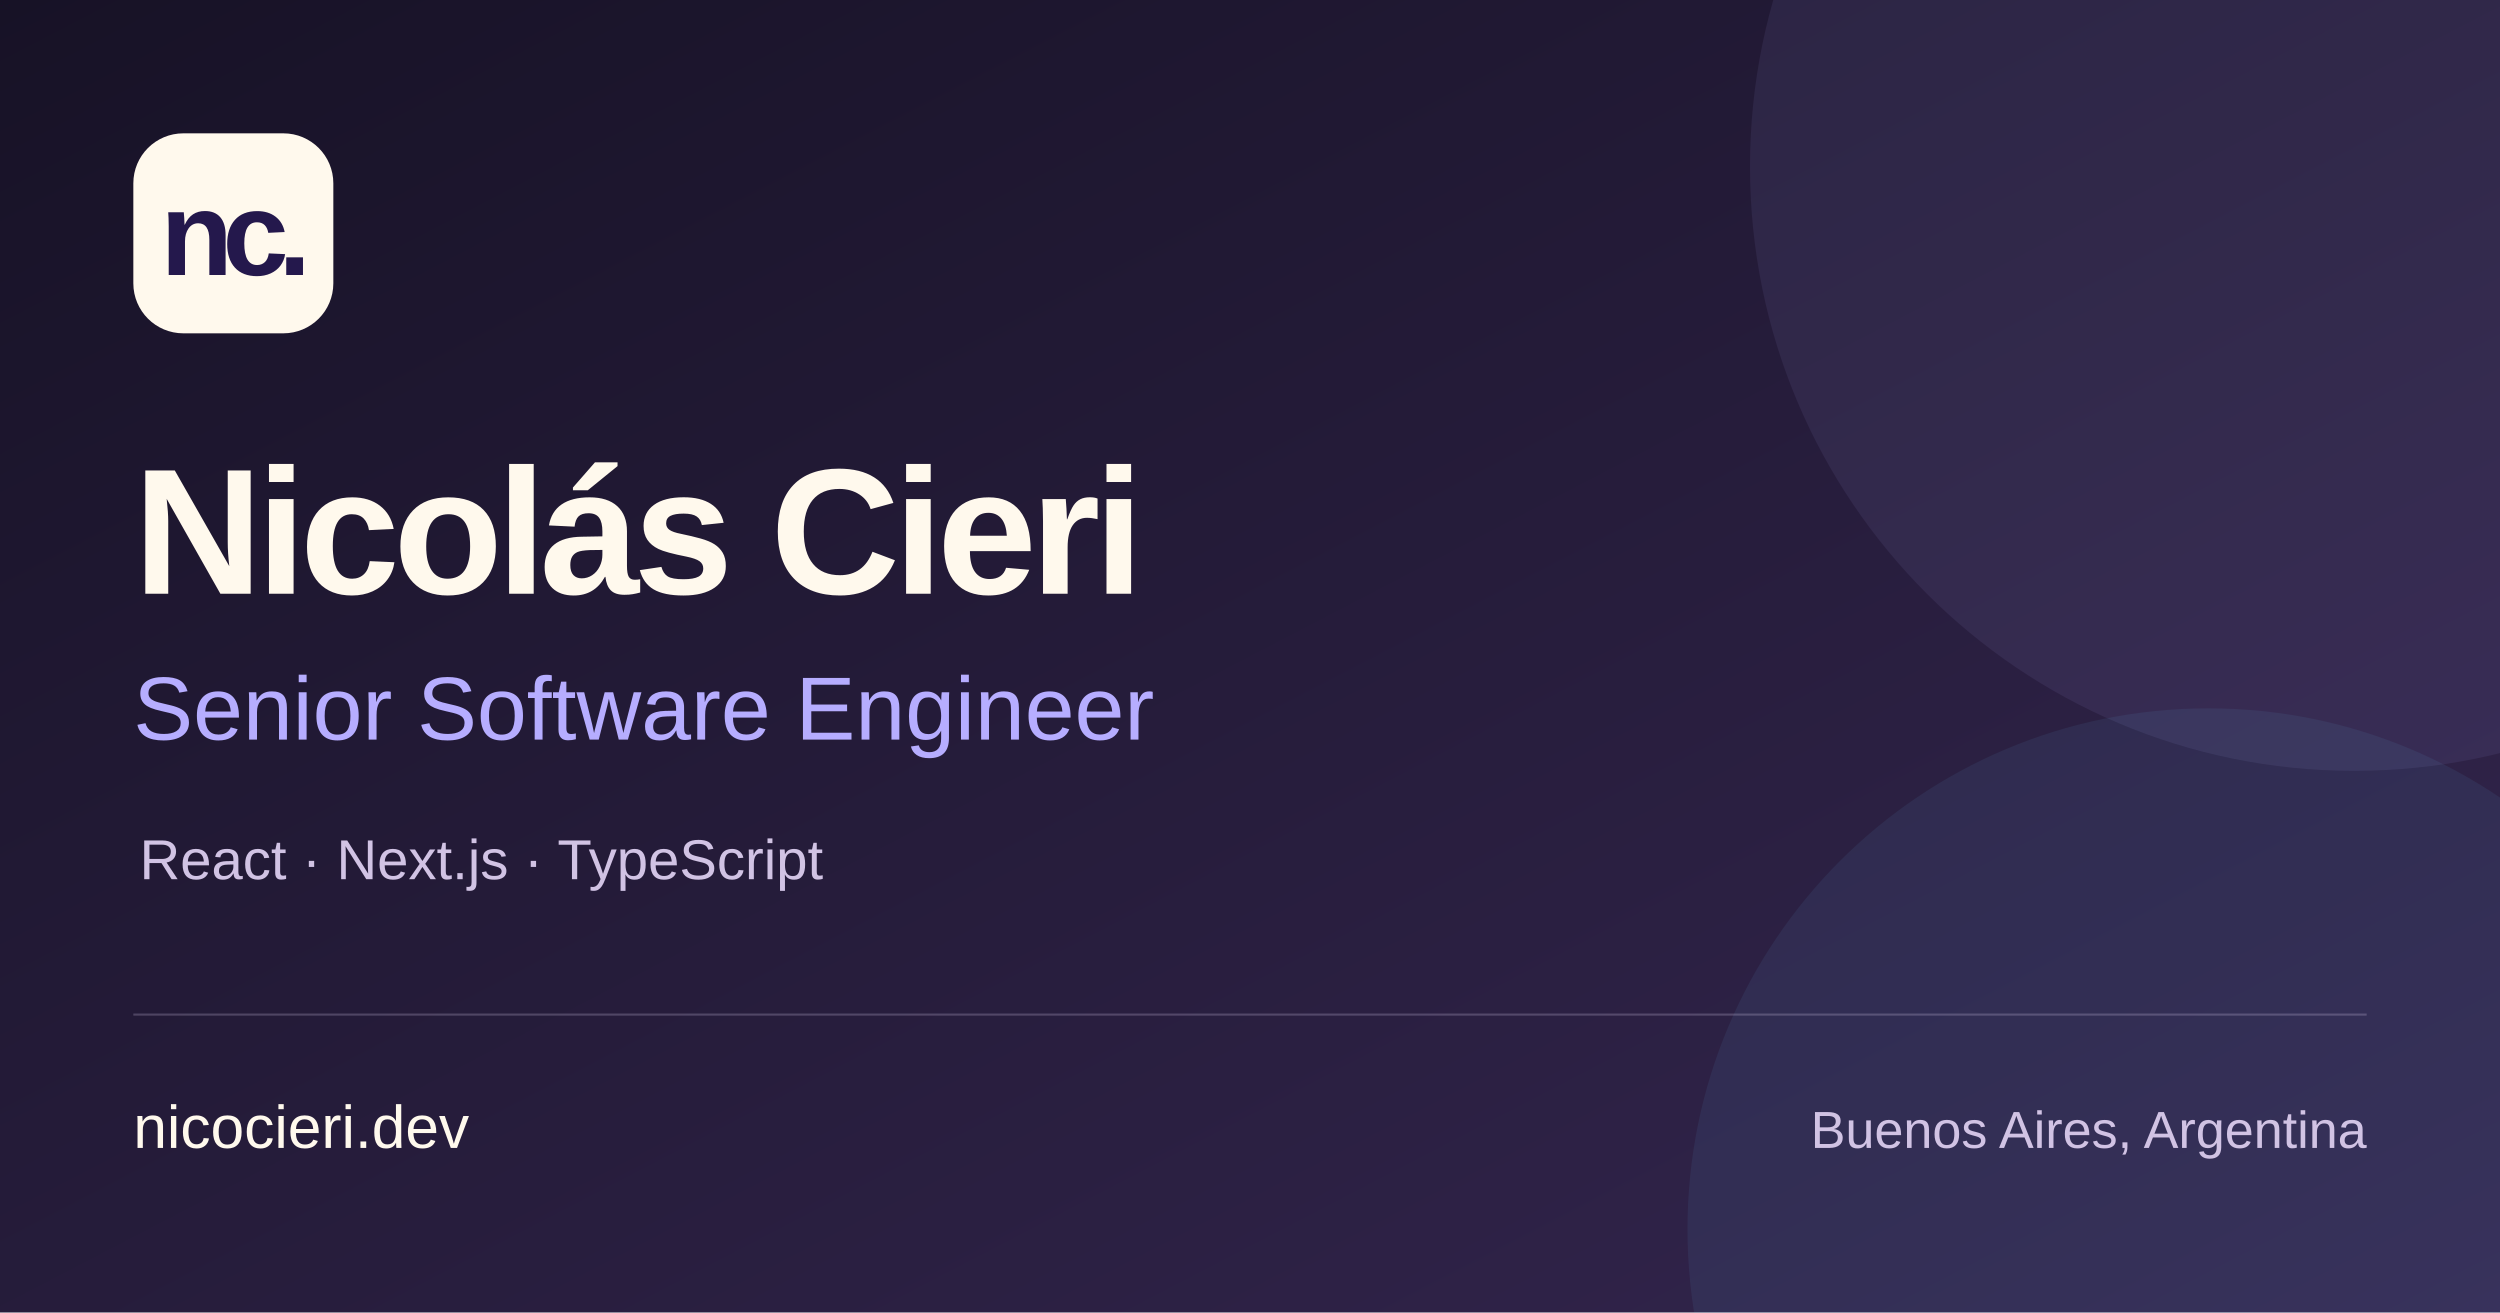
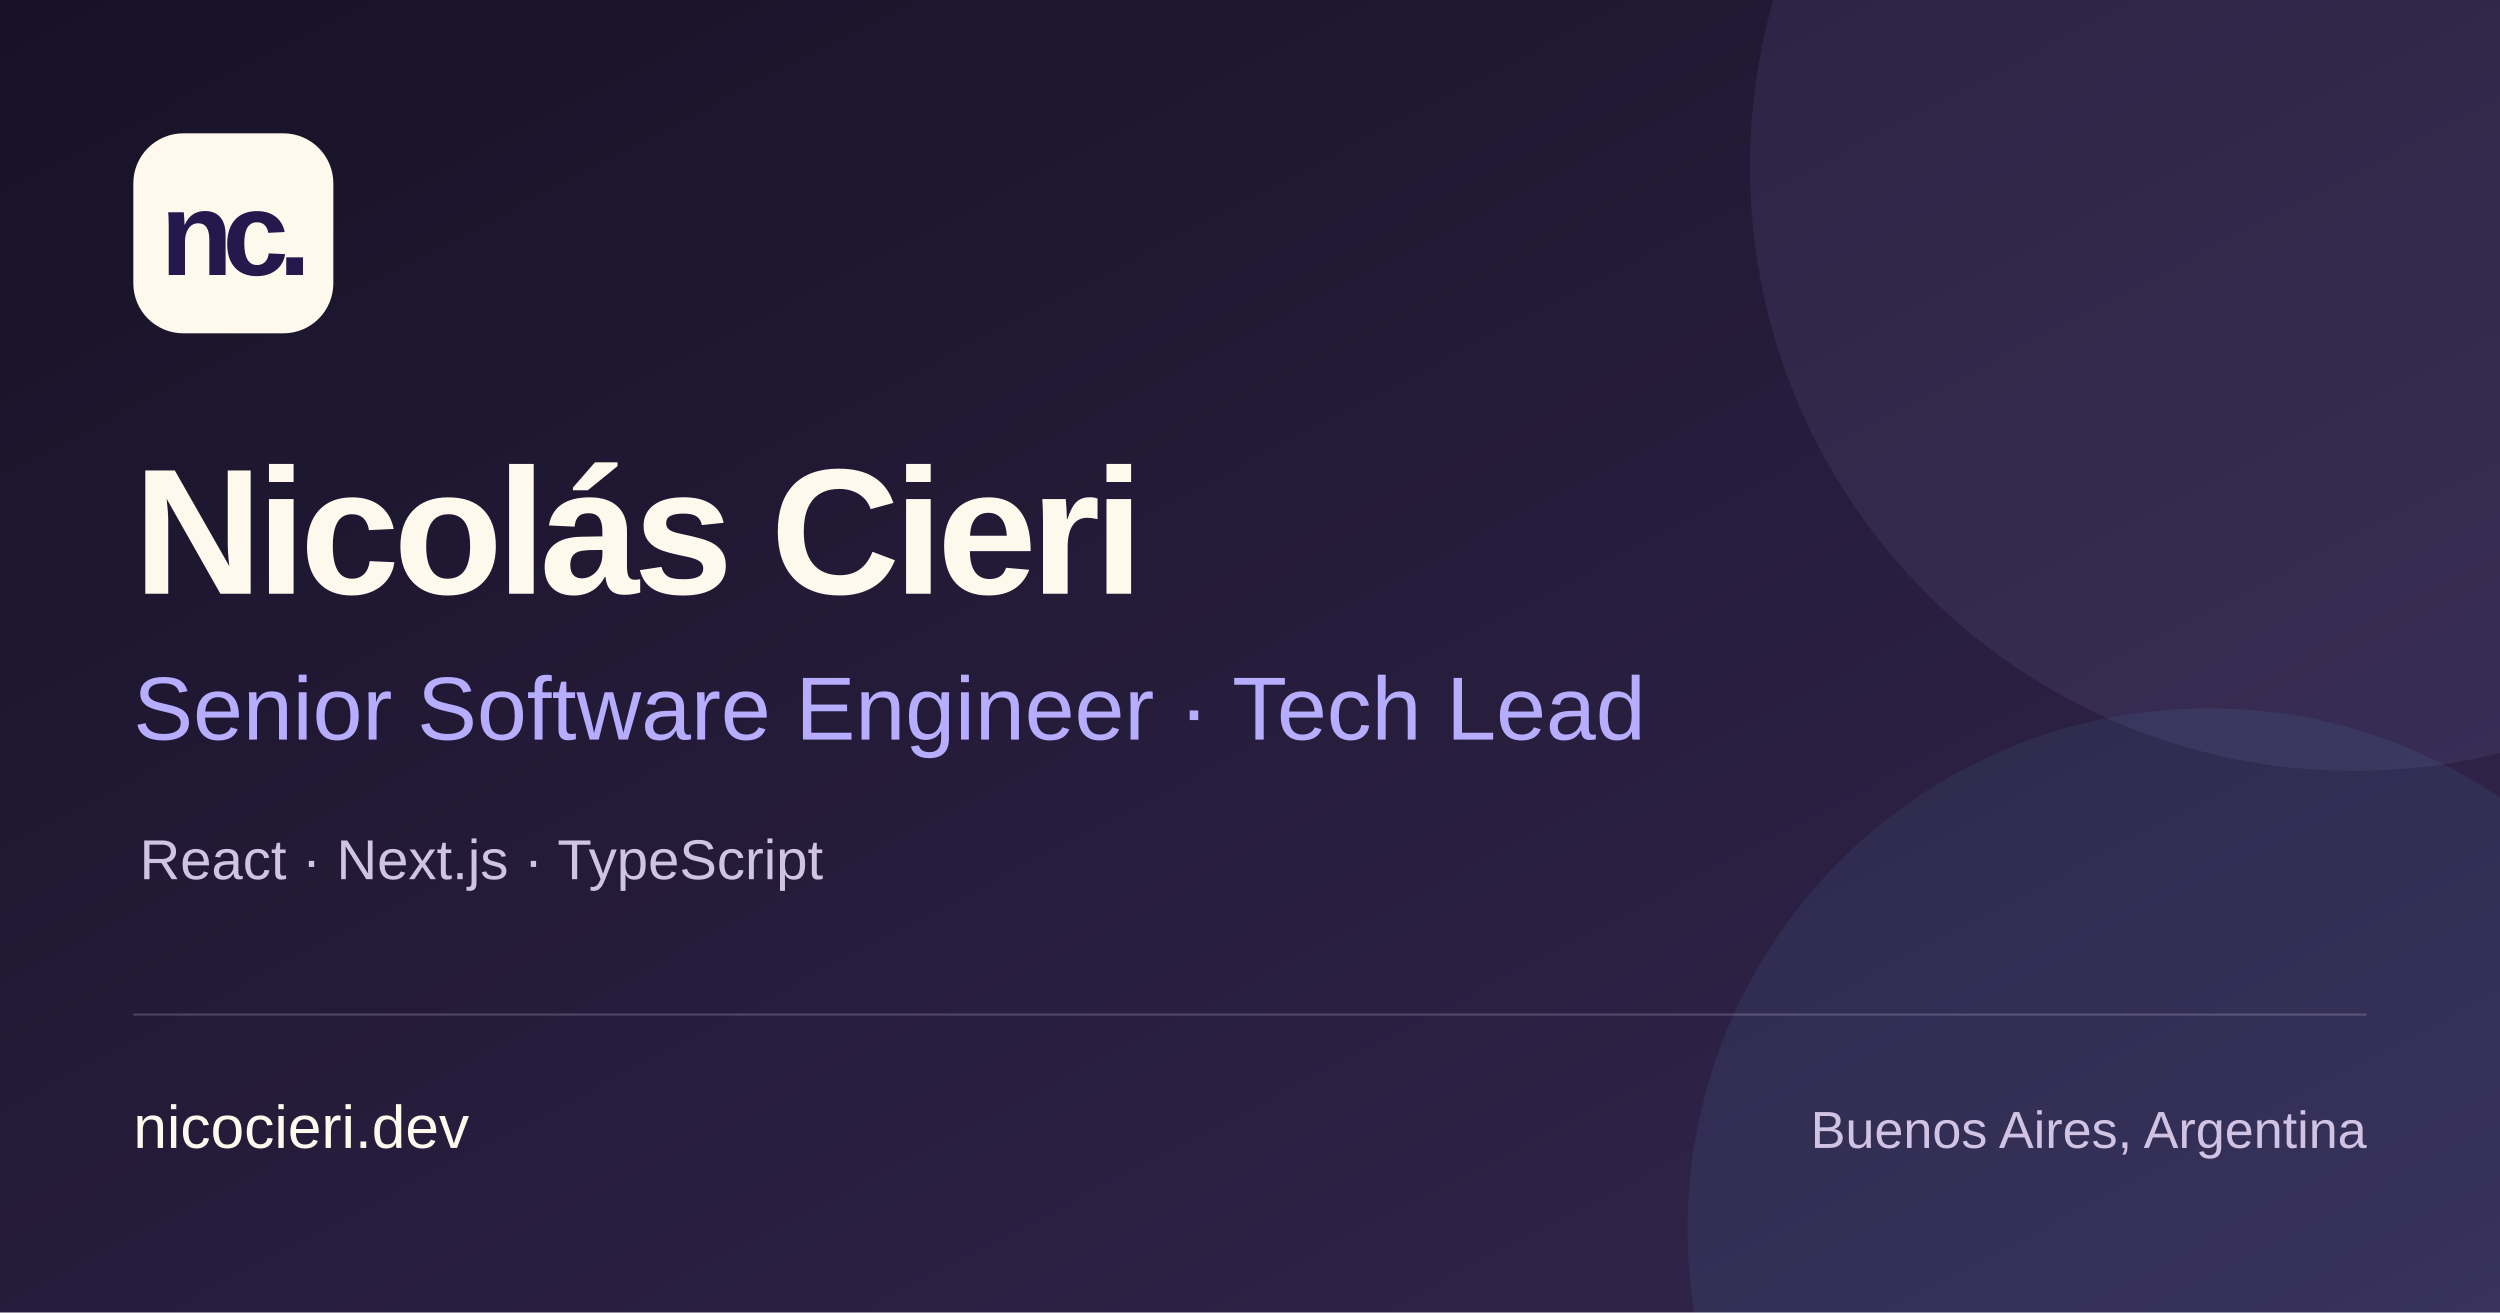
<svg xmlns="http://www.w3.org/2000/svg" width="1200" height="630" viewBox="0 0 1200 630">
  <defs>
    <linearGradient id="background" x2="1" y2="1">
      <stop stop-color="#171226" />
      <stop offset="1" stop-color="#34264f" />
    </linearGradient>
  </defs>
  <rect width="1200" height="630" fill="url(#background)" />
  <circle cx="1130" cy="80" r="290" fill="#b6adff" opacity=".08" />
  <circle cx="1060" cy="590" r="250" fill="#62c0ef" opacity=".08" />
  <rect x="64" y="64" width="96" height="96" rx="24" fill="#fff9ed" />
  <text x="77" y="132" font-family="Arial,sans-serif" font-size="57" font-weight="700" letter-spacing="-5" fill="#24184c">nc.</text>
  <g font-family="Arial,sans-serif">
    <text x="64" y="285" font-size="86" font-weight="700" letter-spacing="-3" fill="#fff9ed">Nicolás Cieri</text>
-     <text x="64" y="355" font-size="43" font-weight="500" fill="#b6adff">Senior Software Engineer</text>
+     <text x="64" y="355" font-size="43" font-weight="500" fill="#b6adff">Senior Software Engineer · Tech Lead</text>
    <text x="67" y="422" font-size="27" fill="#d1c3e4">React  ·  Next.js  ·  TypeScript</text>
    <path d="M64 487H1136" stroke="#d1c3e4" opacity=".25" />
    <text x="64" y="551" font-size="29" fill="#fff9ed">nicocieri.dev</text>
    <text x="1136" y="551" font-size="25" text-anchor="end" fill="#d1c3e4">Buenos Aires, Argentina</text>
  </g>
</svg>
